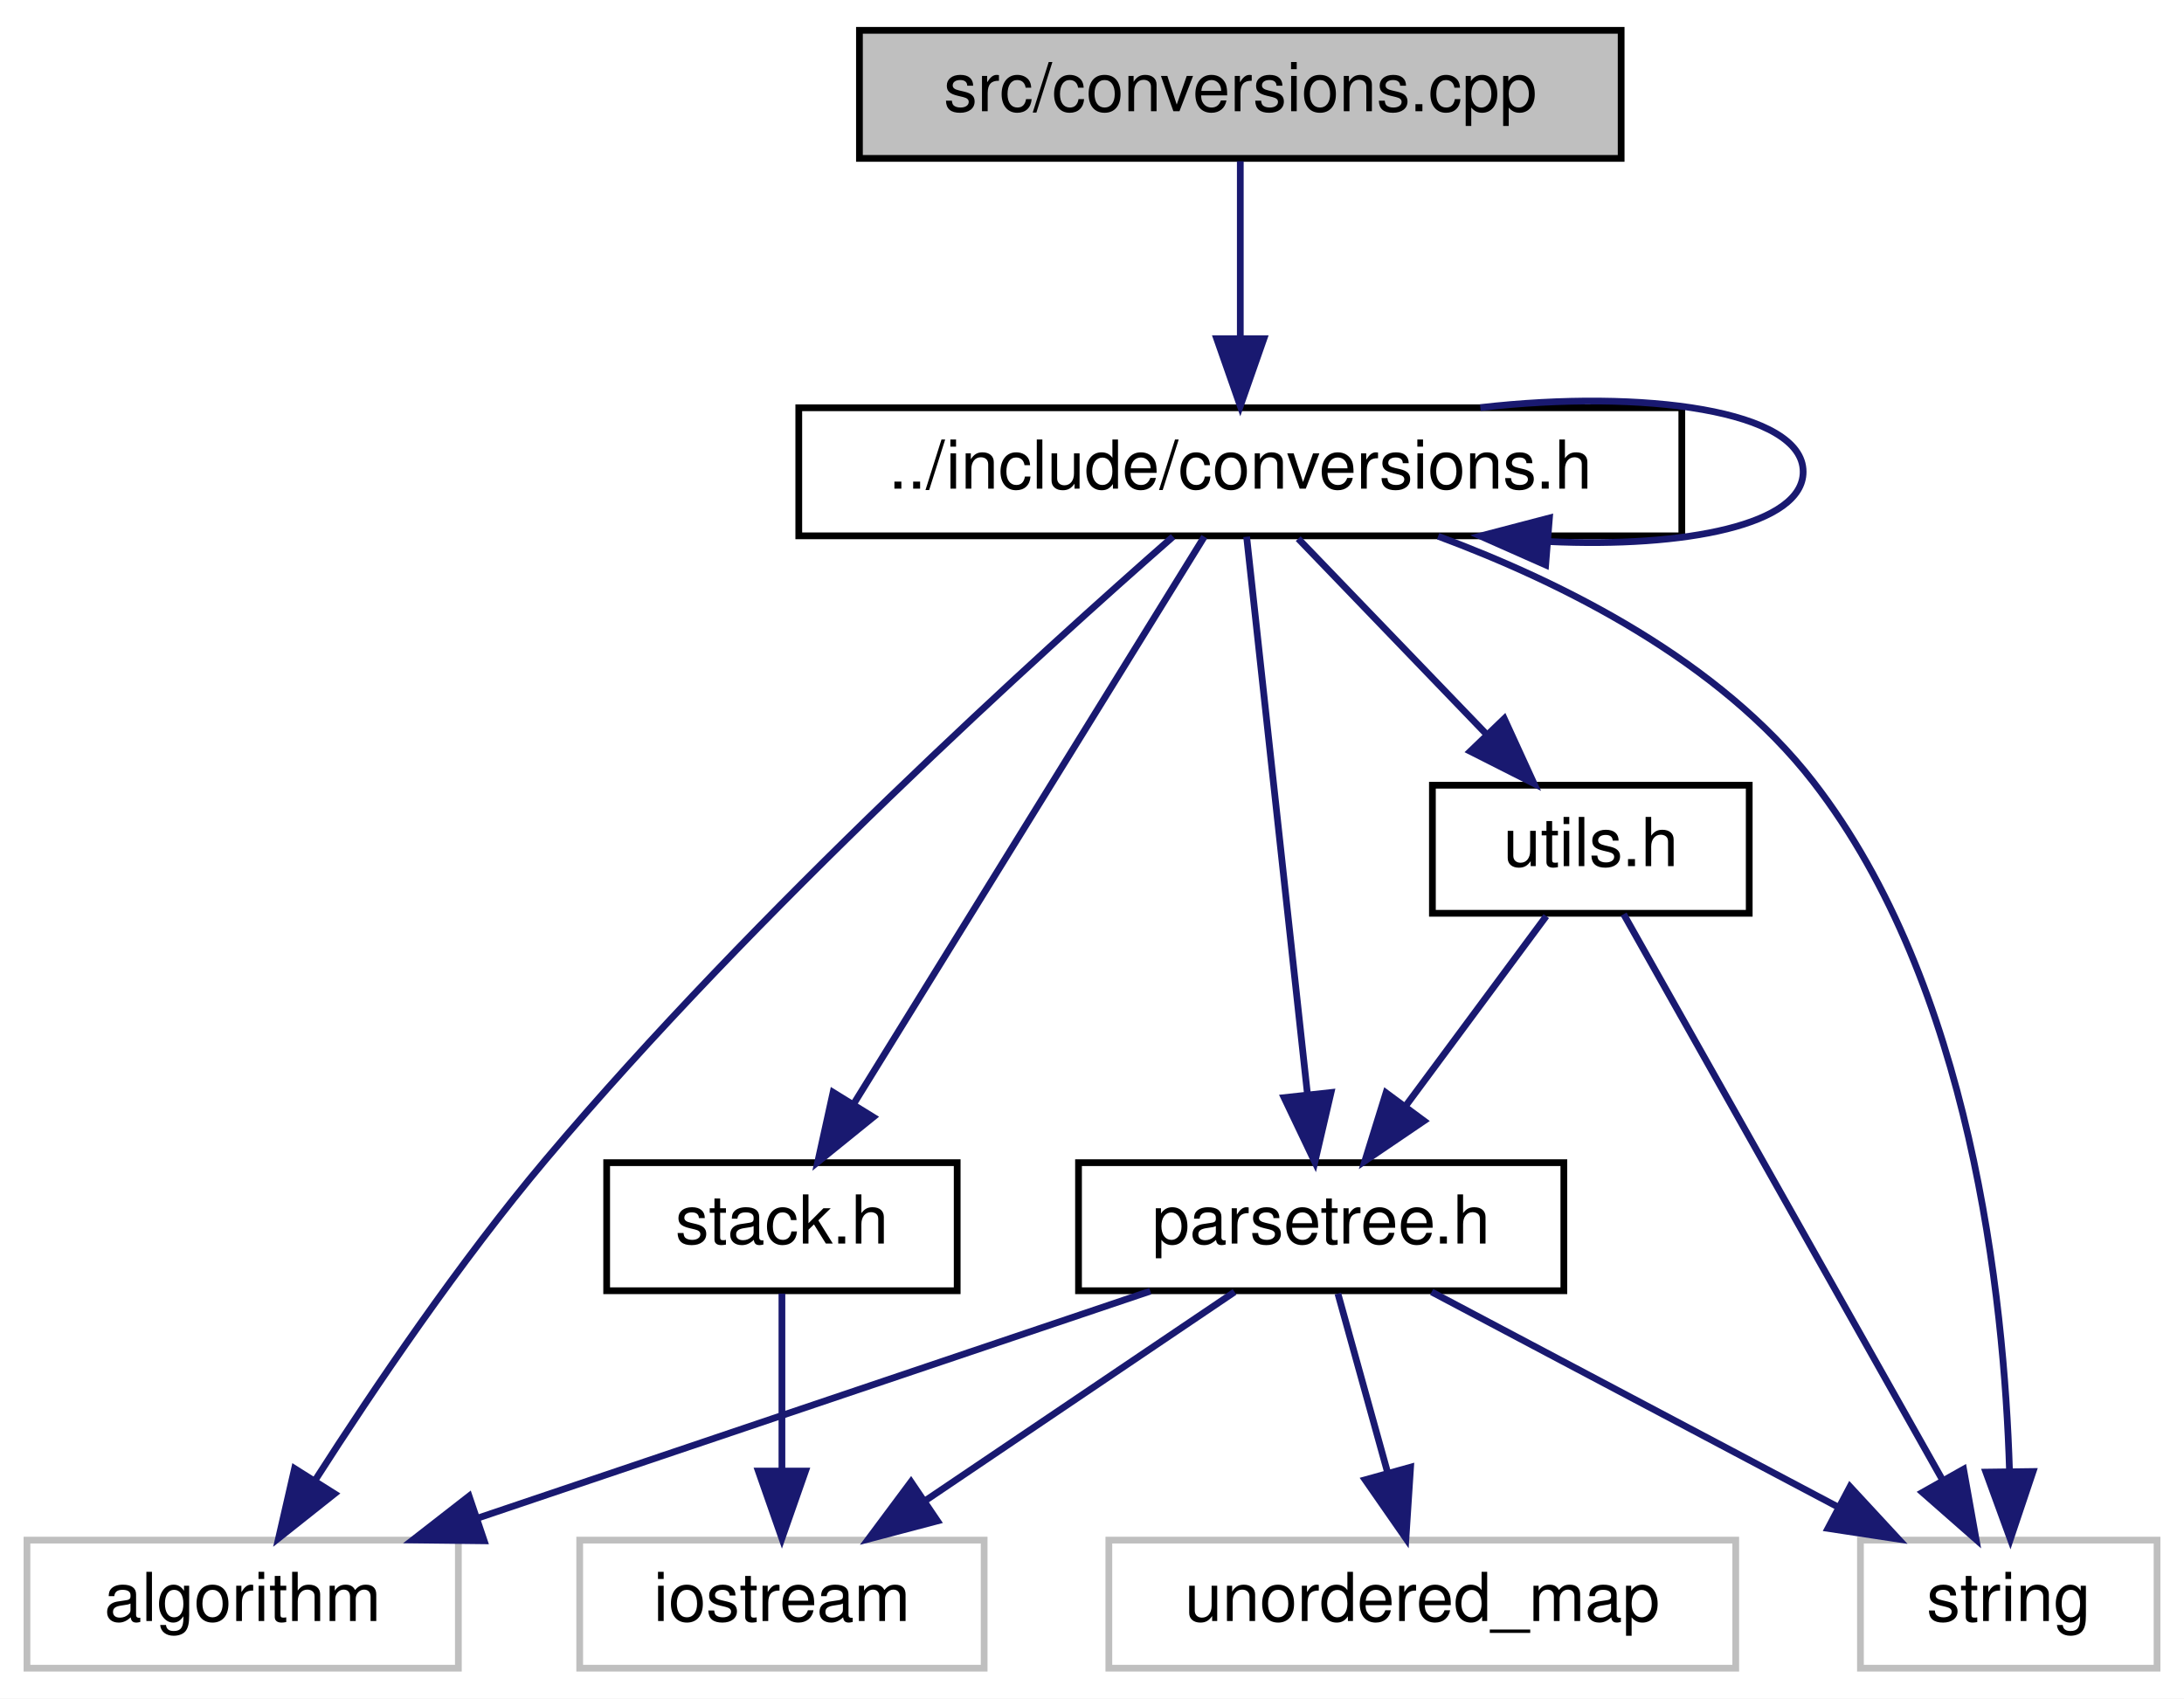
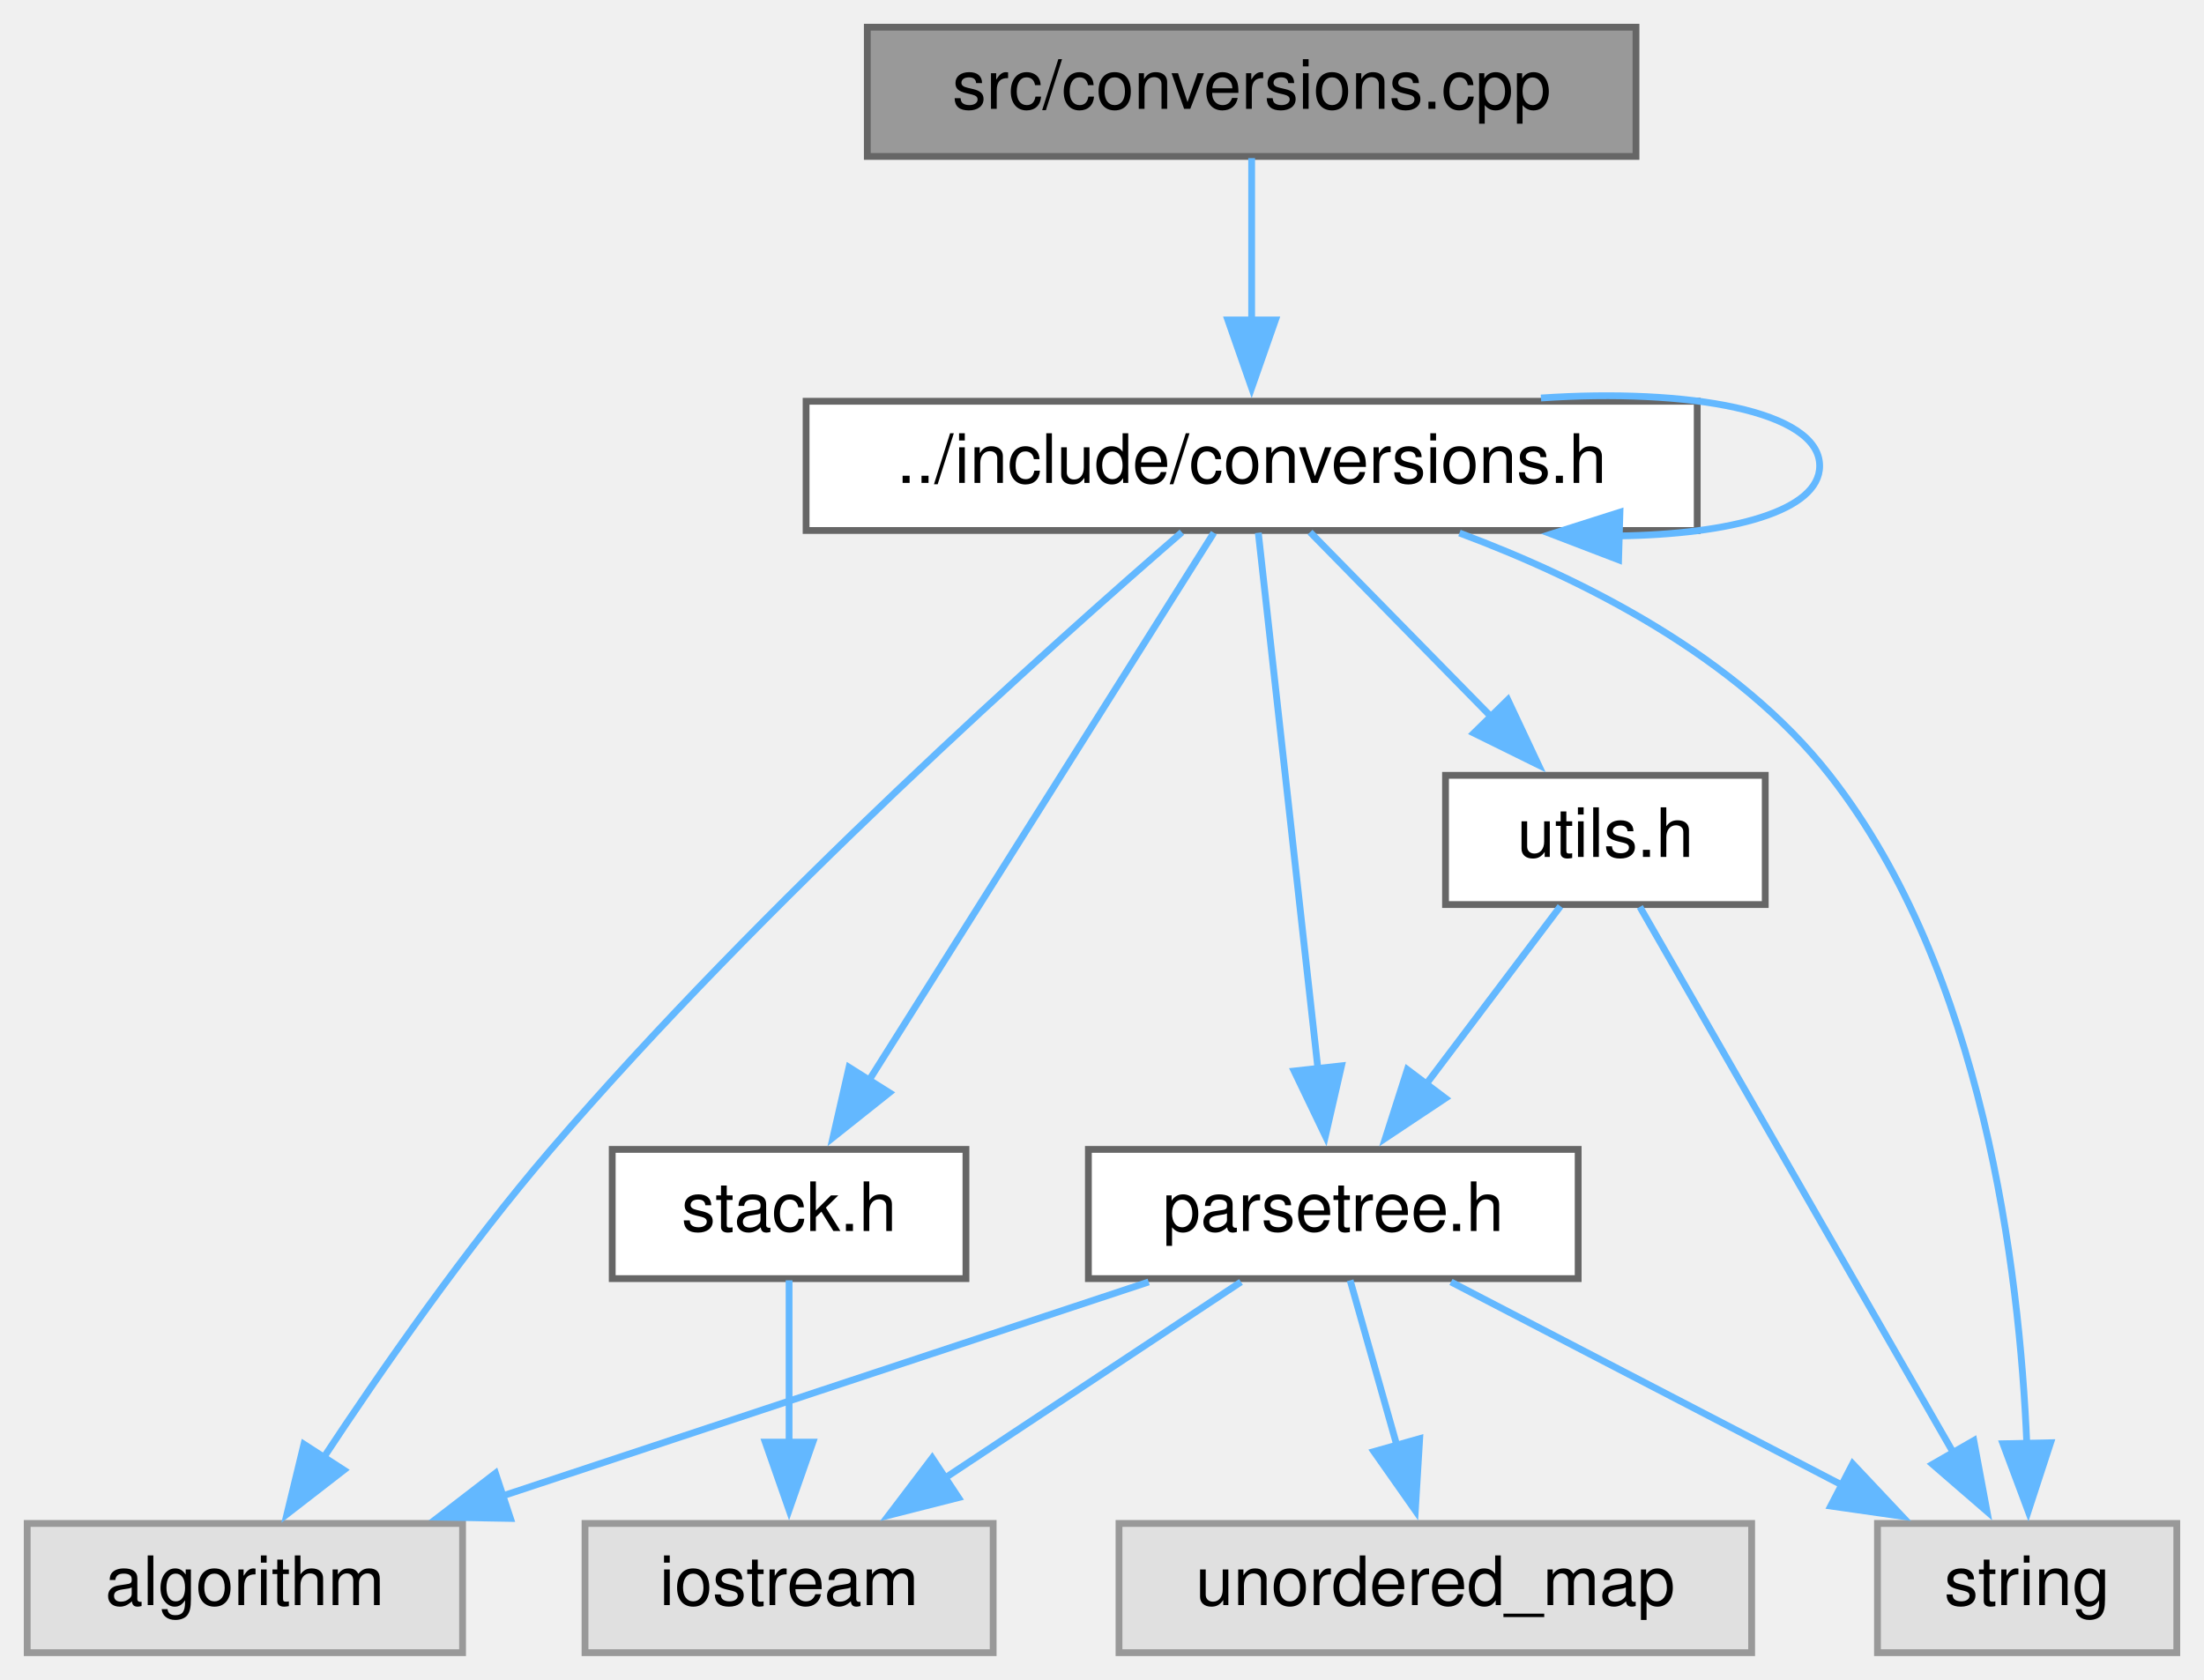
- <svg xmlns="http://www.w3.org/2000/svg" xmlns:xlink="http://www.w3.org/1999/xlink" width="324pt" height="252pt" viewBox="0.00 0.00 324.00 252.00">
-   <g id="graph0" class="graph" transform="scale(1 1) rotate(0) translate(4 248)">
-     <polygon fill="white" stroke="none" points="-4,4 -4,-248 320,-248 320,4 -4,4" />
+ <svg xmlns="http://www.w3.org/2000/svg" xmlns:xlink="http://www.w3.org/1999/xlink" width="324pt" height="247pt" viewBox="0.00 0.00 324.00 247.00">
+   <g id="graph0" class="graph" transform="scale(1 1) rotate(0) translate(4 243)">
    <g id="node1" class="node">
      <g id="a_node1">
        <a xlink:title="Source file for conversions.">
-           <polygon fill="#bfbfbf" stroke="black" points="123.5,-224.5 123.5,-243.5 236.5,-243.5 236.5,-224.5 123.5,-224.5" />
-           <text text-anchor="middle" x="180" y="-231.5" font-family="Helvetica,sans-Serif" font-size="10.00">src/conversions.cpp</text>
+           <polygon fill="#999999" stroke="#666666" points="236.5,-239 123.5,-239 123.5,-220 236.5,-220 236.5,-239" />
+           <text text-anchor="middle" x="180" y="-227" font-family="Helvetica,sans-Serif" font-size="10.00">src/conversions.cpp</text>
        </a>
      </g>
    </g>
    <g id="node2" class="node">
      <g id="a_node2">
        <a xlink:href="conversions_8h.html" target="_top" xlink:title="Header file for conversions.">
-           <polygon fill="white" stroke="black" points="114.5,-168.5 114.5,-187.5 245.5,-187.5 245.5,-168.5 114.5,-168.5" />
-           <text text-anchor="middle" x="180" y="-175.5" font-family="Helvetica,sans-Serif" font-size="10.00">../include/conversions.h</text>
+           <polygon fill="white" stroke="#666666" points="245.5,-184 114.5,-184 114.5,-165 245.5,-165 245.5,-184" />
+           <text text-anchor="middle" x="180" y="-172" font-family="Helvetica,sans-Serif" font-size="10.00">../include/conversions.h</text>
        </a>
      </g>
    </g>
    <g id="edge1" class="edge">
-       <path fill="none" stroke="midnightblue" d="M180,-224.08C180,-217.01 180,-206.86 180,-197.99" />
-       <polygon fill="midnightblue" stroke="midnightblue" points="183.5,-197.75 180,-187.75 176.5,-197.75 183.5,-197.75" />
+       <path fill="none" stroke="#63b8ff" d="M180,-219.75C180,-213.27 180,-204.16 180,-195.9" />
+       <polygon fill="#63b8ff" stroke="#63b8ff" points="183.5,-195.96 180,-185.96 176.5,-195.96 183.5,-195.96" />
    </g>
    <g id="edge4" class="edge">
-       <path fill="none" stroke="midnightblue" d="M215.61,-187.53C239.81,-190.31 263.5,-187.13 263.5,-178 263.5,-170.15 246.01,-166.7 225.73,-167.65" />
-       <polygon fill="midnightblue" stroke="midnightblue" points="225.3,-164.18 215.61,-168.47 225.86,-171.15 225.3,-164.18" />
+       <path fill="none" stroke="#63b8ff" d="M222.53,-184.48C244.13,-185.94 263.5,-182.61 263.5,-174.5 263.5,-167.85 250.47,-164.41 233.86,-164.2" />
+       <polygon fill="#63b8ff" stroke="#63b8ff" points="233.94,-160.69 224.05,-164.48 234.14,-167.69 233.94,-160.69" />
    </g>
    <g id="node3" class="node">
      <g id="a_node3">
        <a xlink:title=" ">
-           <polygon fill="white" stroke="#bfbfbf" points="0,-0.5 0,-19.5 64,-19.5 64,-0.5 0,-0.5" />
-           <text text-anchor="middle" x="32" y="-7.5" font-family="Helvetica,sans-Serif" font-size="10.00">algorithm</text>
+           <polygon fill="#e0e0e0" stroke="#999999" points="64,-19 0,-19 0,0 64,0 64,-19" />
+           <text text-anchor="middle" x="32" y="-7" font-family="Helvetica,sans-Serif" font-size="10.00">algorithm</text>
        </a>
      </g>
    </g>
    <g id="edge2" class="edge">
-       <path fill="none" stroke="midnightblue" d="M170.02,-168.38C150.88,-151.6 108.15,-112.96 77,-76 64.19,-60.8 51.47,-41.99 42.84,-28.52" />
-       <polygon fill="midnightblue" stroke="midnightblue" points="45.63,-26.38 37.33,-19.79 39.7,-30.12 45.63,-26.38" />
+       <path fill="none" stroke="#63b8ff" d="M169.74,-164.74C150.49,-148.08 108.1,-110.21 77,-74 64.5,-59.44 52.02,-41.49 43.38,-28.39" />
+       <polygon fill="#63b8ff" stroke="#63b8ff" points="46.55,-26.85 38.18,-20.36 40.68,-30.65 46.55,-26.85" />
    </g>
    <g id="node4" class="node">
      <g id="a_node4">
        <a xlink:title=" ">
-           <polygon fill="white" stroke="#bfbfbf" points="272,-0.5 272,-19.5 316,-19.5 316,-0.5 272,-0.5" />
-           <text text-anchor="middle" x="294" y="-7.5" font-family="Helvetica,sans-Serif" font-size="10.00">string</text>
+           <polygon fill="#e0e0e0" stroke="#999999" points="316,-19 272,-19 272,0 316,0 316,-19" />
+           <text text-anchor="middle" x="294" y="-7" font-family="Helvetica,sans-Serif" font-size="10.00">string</text>
        </a>
      </g>
    </g>
    <g id="edge3" class="edge">
-       <path fill="none" stroke="midnightblue" d="M209.35,-168.44C227.97,-161.52 251.08,-149.95 265,-132 288.42,-101.8 293.32,-55.56 294.11,-29.87" />
-       <polygon fill="midnightblue" stroke="midnightblue" points="297.61,-29.68 294.24,-19.64 290.61,-29.59 297.61,-29.68" />
+       <path fill="none" stroke="#63b8ff" d="M210.55,-164.63C228.93,-157.77 251.34,-146.44 265,-129 287.57,-100.17 292.88,-56.24 293.95,-30.75" />
+       <polygon fill="#63b8ff" stroke="#63b8ff" points="297.45,-30.87 294.16,-20.79 290.45,-30.72 297.45,-30.87" />
    </g>
    <g id="node5" class="node">
      <g id="a_node5">
        <a xlink:href="parsetree_8h.html" target="_top" xlink:title="Header file for parse tree.">
-           <polygon fill="white" stroke="black" points="156,-56.5 156,-75.5 228,-75.5 228,-56.5 156,-56.5" />
-           <text text-anchor="middle" x="192" y="-63.5" font-family="Helvetica,sans-Serif" font-size="10.00">parsetree.h</text>
+           <polygon fill="white" stroke="#666666" points="228,-74 156,-74 156,-55 228,-55 228,-74" />
+           <text text-anchor="middle" x="192" y="-62" font-family="Helvetica,sans-Serif" font-size="10.00">parsetree.h</text>
        </a>
      </g>
    </g>
    <g id="edge5" class="edge">
-       <path fill="none" stroke="midnightblue" d="M180.94,-168.37C182.88,-150.62 187.35,-109.67 189.97,-85.6" />
-       <polygon fill="midnightblue" stroke="midnightblue" points="193.46,-85.91 191.06,-75.59 186.5,-85.15 193.46,-85.91" />
+       <path fill="none" stroke="#63b8ff" d="M180.98,-164.66C182.89,-147.5 187.14,-109.26 189.77,-85.6" />
+       <polygon fill="#63b8ff" stroke="#63b8ff" points="193.21,-86.29 190.84,-75.96 186.25,-85.52 193.21,-86.29" />
    </g>
    <g id="node8" class="node">
      <g id="a_node8">
        <a xlink:href="stack_8h.html" target="_top" xlink:title="Header file for stack.">
-           <polygon fill="white" stroke="black" points="86,-56.5 86,-75.5 138,-75.5 138,-56.5 86,-56.5" />
-           <text text-anchor="middle" x="112" y="-63.5" font-family="Helvetica,sans-Serif" font-size="10.00">stack.h</text>
+           <polygon fill="white" stroke="#666666" points="138,-74 86,-74 86,-55 138,-55 138,-74" />
+           <text text-anchor="middle" x="112" y="-62" font-family="Helvetica,sans-Serif" font-size="10.00">stack.h</text>
        </a>
      </g>
    </g>
    <g id="edge10" class="edge">
-       <path fill="none" stroke="midnightblue" d="M174.66,-168.37C163.49,-150.3 137.45,-108.18 122.7,-84.31" />
-       <polygon fill="midnightblue" stroke="midnightblue" points="125.55,-82.26 117.31,-75.59 119.59,-85.94 125.55,-82.26" />
+       <path fill="none" stroke="#63b8ff" d="M174.44,-164.66C163.38,-147.1 138.43,-107.48 123.64,-83.98" />
+       <polygon fill="#63b8ff" stroke="#63b8ff" points="126.74,-82.34 118.45,-75.74 120.81,-86.07 126.74,-82.34" />
    </g>
    <g id="node9" class="node">
      <g id="a_node9">
        <a xlink:href="utils_8h.html" target="_top" xlink:title="Utility functions for tasks.">
-           <polygon fill="white" stroke="black" points="208.5,-112.5 208.5,-131.5 255.5,-131.5 255.5,-112.5 208.5,-112.5" />
-           <text text-anchor="middle" x="232" y="-119.5" font-family="Helvetica,sans-Serif" font-size="10.00">utils.h</text>
+           <polygon fill="white" stroke="#666666" points="255.5,-129 208.5,-129 208.5,-110 255.5,-110 255.5,-129" />
+           <text text-anchor="middle" x="232" y="-117" font-family="Helvetica,sans-Serif" font-size="10.00">utils.h</text>
        </a>
      </g>
    </g>
    <g id="edge12" class="edge">
-       <path fill="none" stroke="midnightblue" d="M188.59,-168.08C196.16,-160.22 207.38,-148.57 216.51,-139.08" />
-       <polygon fill="midnightblue" stroke="midnightblue" points="219.16,-141.38 223.57,-131.75 214.12,-136.53 219.16,-141.38" />
+       <path fill="none" stroke="#63b8ff" d="M188.59,-164.75C195.84,-157.35 206.45,-146.54 215.37,-137.45" />
+       <polygon fill="#63b8ff" stroke="#63b8ff" points="217.66,-140.11 222.17,-130.52 212.66,-135.21 217.66,-140.11" />
    </g>
    <g id="edge6" class="edge">
-       <path fill="none" stroke="midnightblue" d="M166.65,-56.44C139.73,-47.36 97,-32.94 66.91,-22.78" />
-       <polygon fill="midnightblue" stroke="midnightblue" points="67.83,-19.4 57.23,-19.52 65.59,-26.03 67.83,-19.4" />
+       <path fill="none" stroke="#63b8ff" d="M164.86,-54.51C138.69,-45.84 98.86,-32.65 69.64,-22.97" />
+       <polygon fill="#63b8ff" stroke="#63b8ff" points="71.04,-19.74 60.44,-19.92 68.84,-26.39 71.04,-19.74" />
    </g>
    <g id="edge8" class="edge">
-       <path fill="none" stroke="midnightblue" d="M208.39,-56.32C224.67,-47.7 249.87,-34.36 268.72,-24.39" />
-       <polygon fill="midnightblue" stroke="midnightblue" points="270.45,-27.43 277.65,-19.65 267.18,-21.24 270.45,-27.43" />
+       <path fill="none" stroke="#63b8ff" d="M209.3,-54.51C225.08,-46.31 248.64,-34.07 266.91,-24.58" />
+       <polygon fill="#63b8ff" stroke="#63b8ff" points="268.35,-27.77 275.61,-20.06 265.12,-21.56 268.35,-27.77" />
    </g>
    <g id="node6" class="node">
      <g id="a_node6">
        <a xlink:title=" ">
-           <polygon fill="white" stroke="#bfbfbf" points="82,-0.5 82,-19.5 142,-19.5 142,-0.5 82,-0.5" />
-           <text text-anchor="middle" x="112" y="-7.5" font-family="Helvetica,sans-Serif" font-size="10.00">iostream</text>
+           <polygon fill="#e0e0e0" stroke="#999999" points="142,-19 82,-19 82,0 142,0 142,-19" />
+           <text text-anchor="middle" x="112" y="-7" font-family="Helvetica,sans-Serif" font-size="10.00">iostream</text>
        </a>
      </g>
    </g>
    <g id="edge7" class="edge">
-       <path fill="none" stroke="midnightblue" d="M179.15,-56.32C166.78,-47.98 147.87,-35.21 133.26,-25.35" />
-       <polygon fill="midnightblue" stroke="midnightblue" points="135.07,-22.35 124.82,-19.65 131.15,-28.15 135.07,-22.35" />
+       <path fill="none" stroke="#63b8ff" d="M178.43,-54.51C166.52,-46.62 148.95,-34.98 134.87,-25.65" />
+       <polygon fill="#63b8ff" stroke="#63b8ff" points="136.9,-22.8 126.63,-20.19 133.04,-28.63 136.9,-22.8" />
    </g>
    <g id="node7" class="node">
      <g id="a_node7">
        <a xlink:title=" ">
-           <polygon fill="white" stroke="#bfbfbf" points="160.5,-0.5 160.5,-19.5 253.5,-19.5 253.5,-0.5 160.5,-0.5" />
-           <text text-anchor="middle" x="207" y="-7.5" font-family="Helvetica,sans-Serif" font-size="10.00">unordered_map</text>
+           <polygon fill="#e0e0e0" stroke="#999999" points="253.5,-19 160.5,-19 160.5,0 253.5,0 253.5,-19" />
+           <text text-anchor="middle" x="207" y="-7" font-family="Helvetica,sans-Serif" font-size="10.00">unordered_map</text>
        </a>
      </g>
    </g>
    <g id="edge9" class="edge">
-       <path fill="none" stroke="midnightblue" d="M194.48,-56.08C196.49,-48.85 199.39,-38.41 201.89,-29.4" />
-       <polygon fill="midnightblue" stroke="midnightblue" points="205.26,-30.32 204.57,-19.75 198.52,-28.45 205.26,-30.32" />
+       <path fill="none" stroke="#63b8ff" d="M194.48,-54.75C196.35,-48.11 199.01,-38.73 201.39,-30.31" />
+       <polygon fill="#63b8ff" stroke="#63b8ff" points="204.7,-31.47 204.06,-20.9 197.97,-29.57 204.7,-31.47" />
    </g>
    <g id="edge11" class="edge">
-       <path fill="none" stroke="midnightblue" d="M112,-56.08C112,-49.01 112,-38.86 112,-29.99" />
-       <polygon fill="midnightblue" stroke="midnightblue" points="115.5,-29.75 112,-19.75 108.5,-29.75 115.5,-29.75" />
+       <path fill="none" stroke="#63b8ff" d="M112,-54.75C112,-48.27 112,-39.16 112,-30.9" />
+       <polygon fill="#63b8ff" stroke="#63b8ff" points="115.5,-30.96 112,-20.96 108.5,-30.96 115.5,-30.96" />
    </g>
    <g id="edge13" class="edge">
-       <path fill="none" stroke="midnightblue" d="M236.87,-112.37C247.05,-94.3 270.79,-52.18 284.24,-28.31" />
-       <polygon fill="midnightblue" stroke="midnightblue" points="287.3,-30.02 289.16,-19.59 281.2,-26.58 287.3,-30.02" />
+       <path fill="none" stroke="#63b8ff" d="M237.07,-109.66C247.11,-92.18 269.69,-52.84 283.21,-29.3" />
+       <polygon fill="#63b8ff" stroke="#63b8ff" points="286.16,-31.19 288.1,-20.77 280.09,-27.7 286.16,-31.19" />
    </g>
    <g id="edge14" class="edge">
-       <path fill="none" stroke="midnightblue" d="M225.39,-112.08C219.74,-104.46 211.46,-93.26 204.55,-83.94" />
-       <polygon fill="midnightblue" stroke="midnightblue" points="207.25,-81.7 198.48,-75.75 201.62,-85.87 207.25,-81.7" />
+       <path fill="none" stroke="#63b8ff" d="M225.39,-109.75C220.04,-102.66 212.32,-92.42 205.65,-83.59" />
+       <polygon fill="#63b8ff" stroke="#63b8ff" points="208.48,-81.52 199.66,-75.65 202.89,-85.74 208.48,-81.52" />
    </g>
  </g>
</svg>
